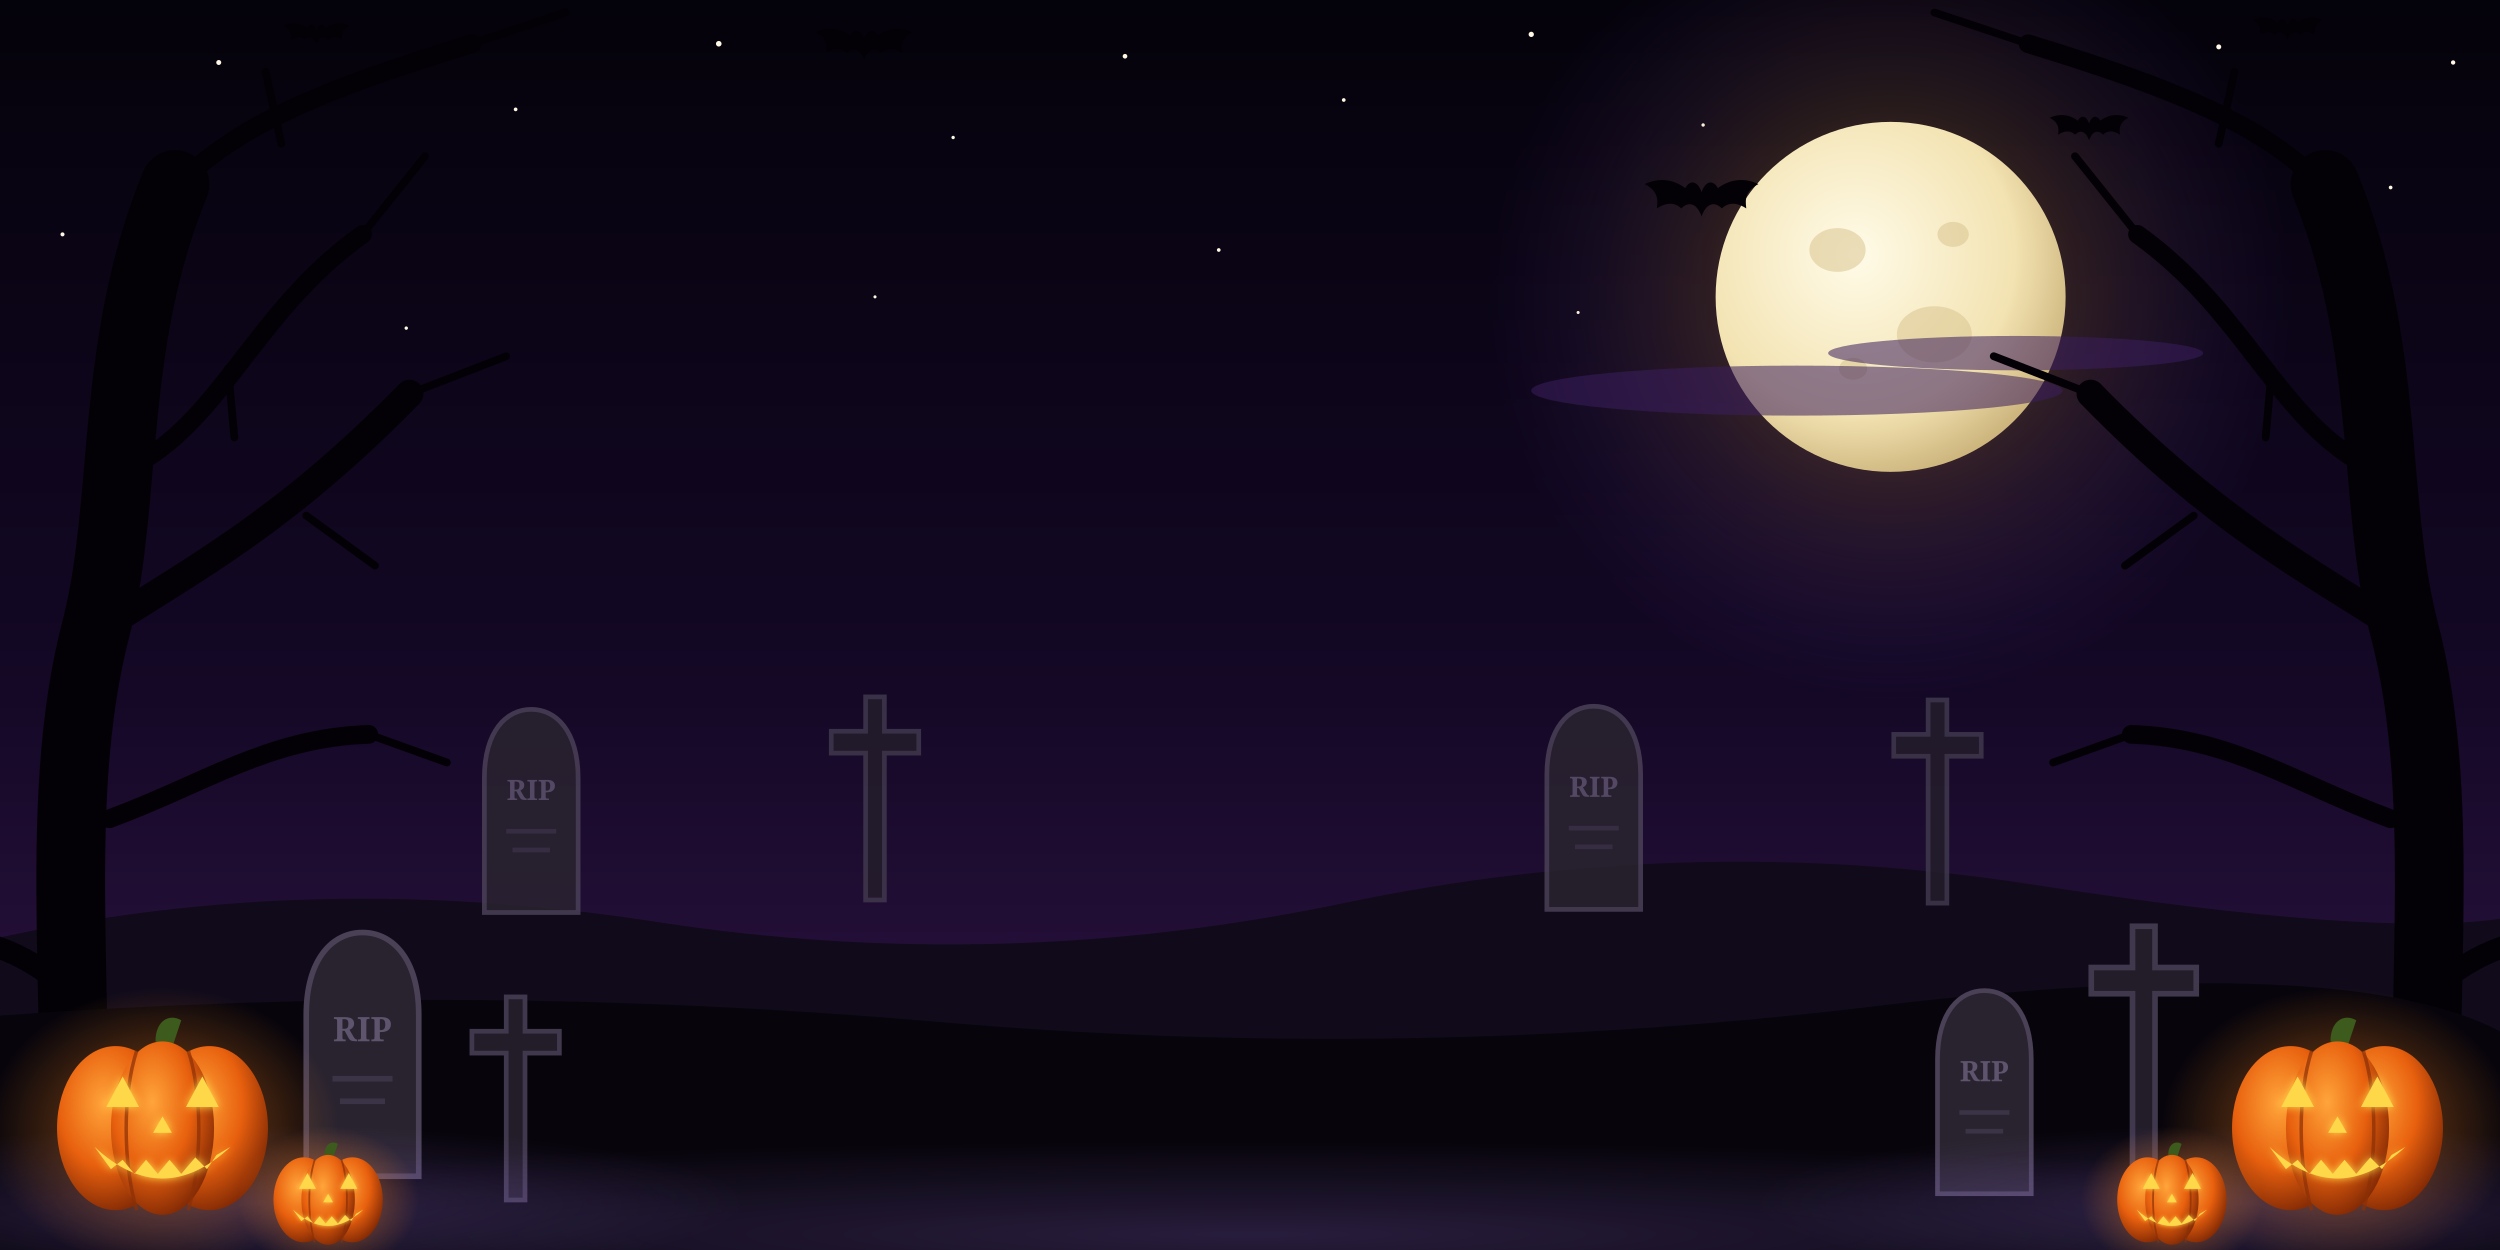
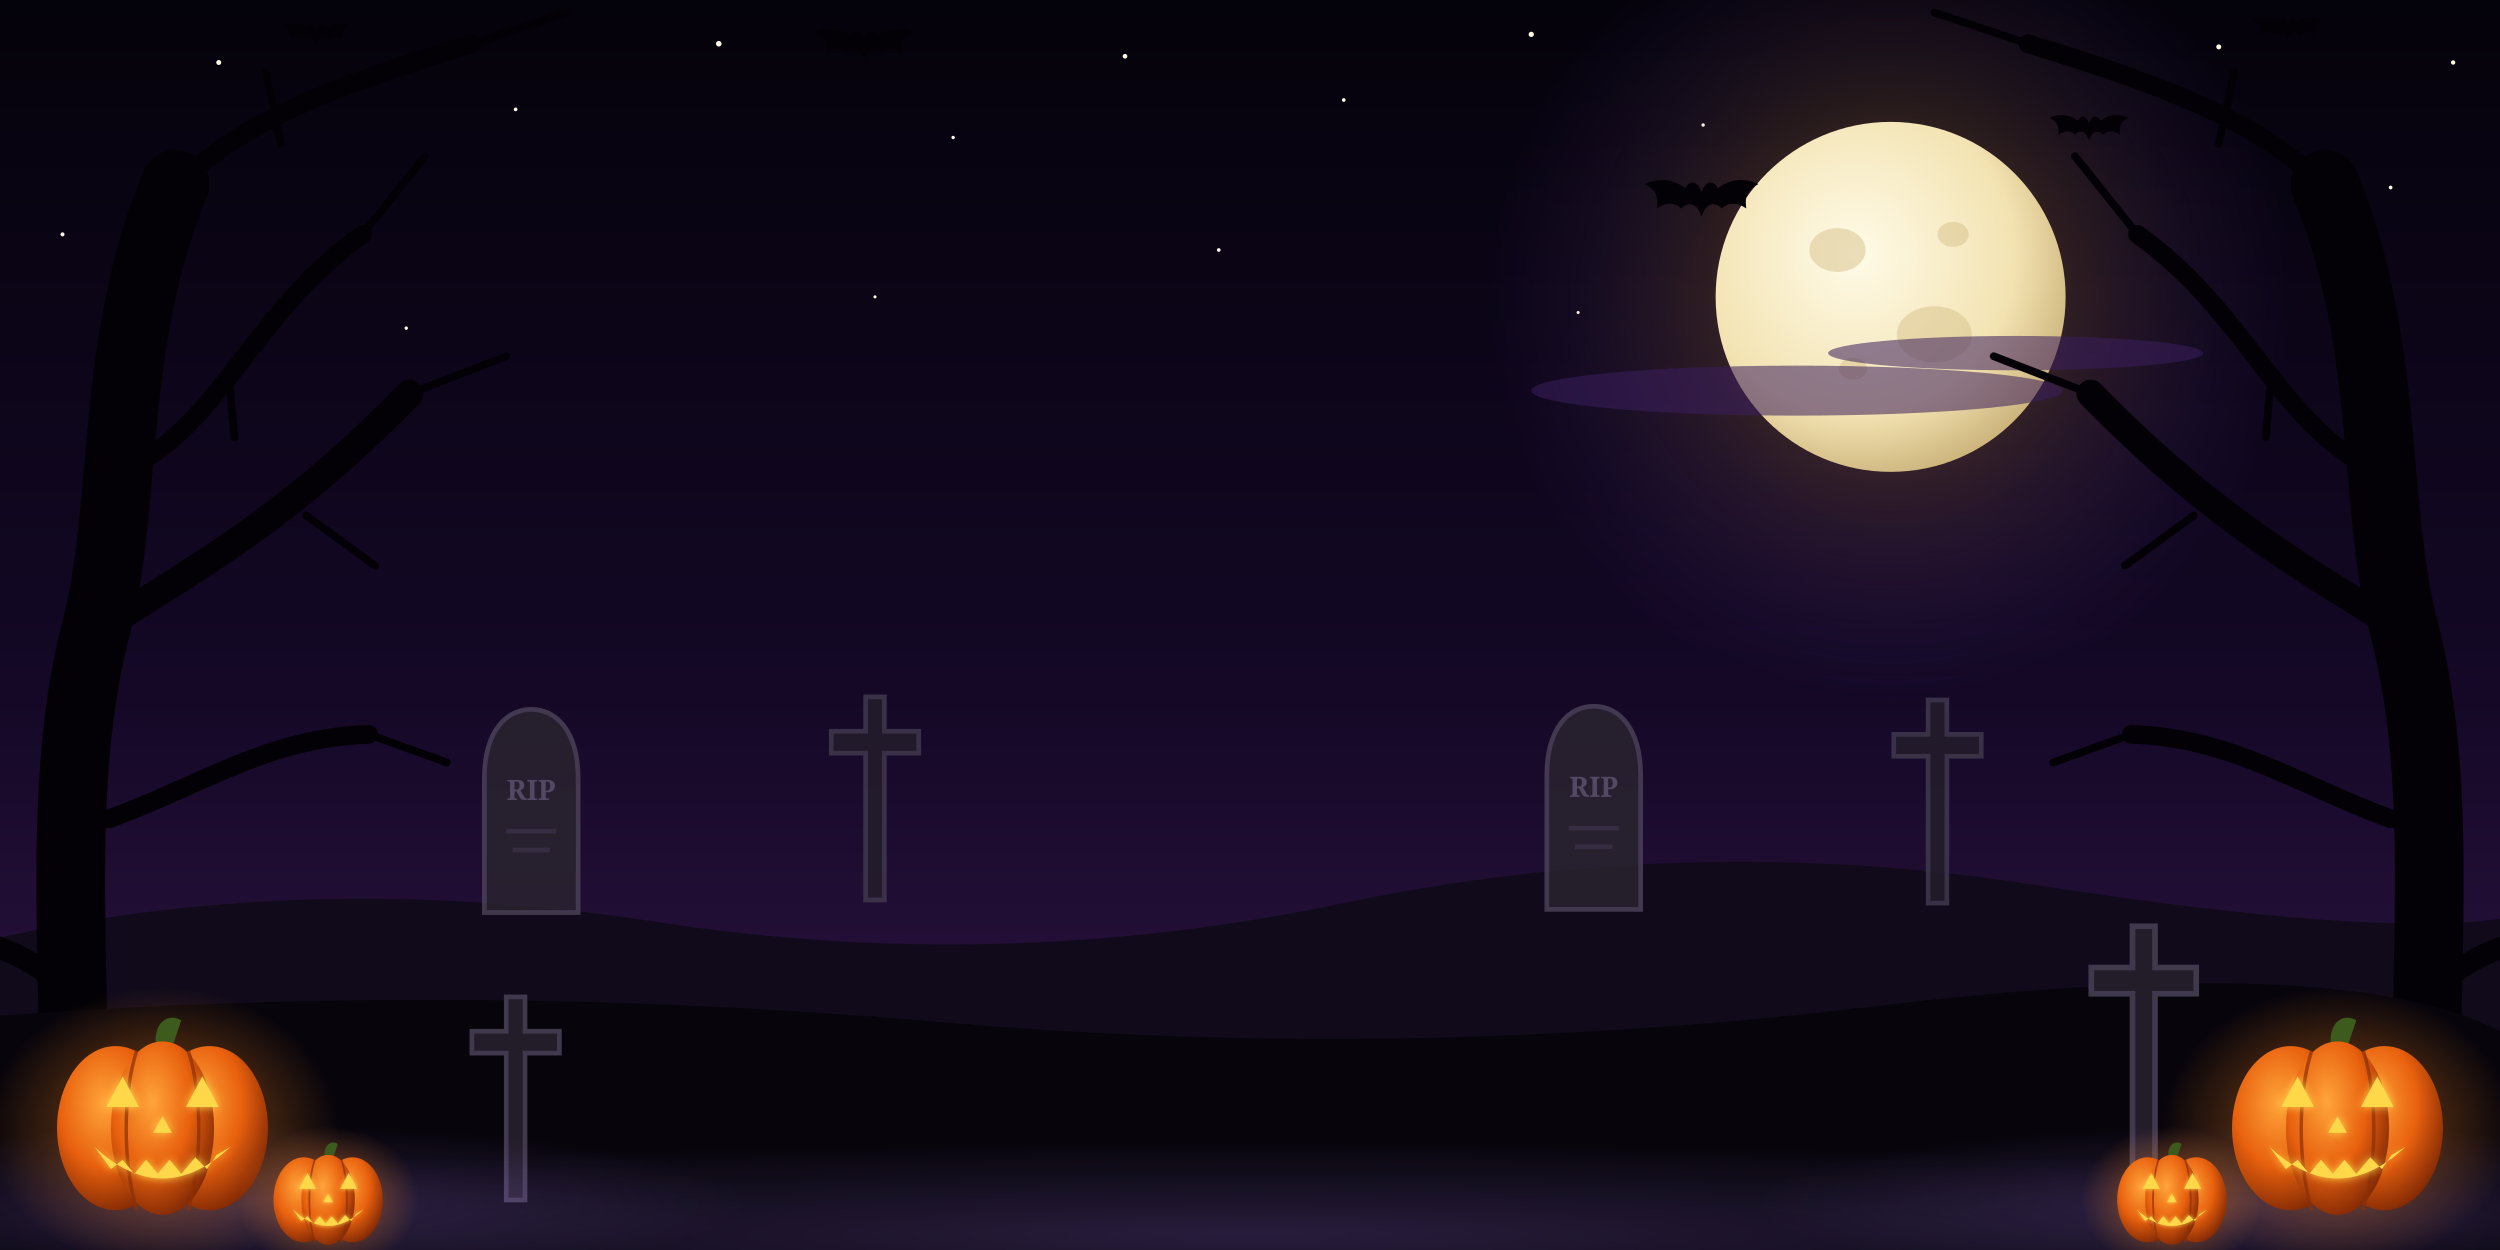
<svg xmlns="http://www.w3.org/2000/svg" xmlns:xlink="http://www.w3.org/1999/xlink" viewBox="0 0 1600 800" width="1600" height="800" preserveAspectRatio="xMidYMax slice">
  <defs>
    <linearGradient id="sky" x1="0" y1="0" x2="0" y2="1">
      <stop offset="0" stop-color="#04020a" />
      <stop offset=".55" stop-color="#140826" />
      <stop offset=".8" stop-color="#26103a" />
      <stop offset="1" stop-color="#170a1c" />
    </linearGradient>
    <radialGradient id="moonGlow" cx="50%" cy="50%" r="50%">
      <stop offset="0" stop-color="#fff2c8" stop-opacity=".42" />
      <stop offset=".45" stop-color="#ffb36b" stop-opacity=".14" />
      <stop offset="1" stop-color="#7a3cff" stop-opacity="0" />
    </radialGradient>
    <radialGradient id="moon" cx="40%" cy="38%" r="65%">
      <stop offset="0" stop-color="#fffbe8" />
      <stop offset=".7" stop-color="#f3e3b2" />
      <stop offset="1" stop-color="#cdb57d" />
    </radialGradient>
    <radialGradient id="pk" cx="40%" cy="35%" r="70%">
      <stop offset="0" stop-color="#ffa53a" />
      <stop offset=".55" stop-color="#e8600e" />
      <stop offset="1" stop-color="#7c2604" />
    </radialGradient>
    <radialGradient id="pkGlow" cx="50%" cy="50%" r="50%">
      <stop offset="0" stop-color="#ff8a1c" stop-opacity=".55" />
      <stop offset="1" stop-color="#ff8a1c" stop-opacity="0" />
    </radialGradient>
    <radialGradient id="mist" cx="50%" cy="50%" r="50%">
      <stop offset="0" stop-color="#9a74e8" stop-opacity=".22" />
      <stop offset="1" stop-color="#9a74e8" stop-opacity="0" />
    </radialGradient>
    <filter id="glow" x="-50%" y="-50%" width="200%" height="200%">
      <feGaussianBlur stdDeviation="3.5" result="b" />
      <feMerge>
        <feMergeNode in="b" />
        <feMergeNode in="SourceGraphic" />
      </feMerge>
    </filter>
    <symbol id="pumpkin" viewBox="-100 -100 200 180" overflow="visible">
      <ellipse cx="0" cy="0" rx="150" ry="120" fill="url(#pkGlow)" />
      <path d="M-6-74C-6-92 6-98 16-92L8-68z" fill="#3c5b1c" />
      <ellipse cx="-40" cy="0" rx="50" ry="70" fill="url(#pk)" />
      <ellipse cx="40" cy="0" rx="50" ry="70" fill="url(#pk)" />
      <ellipse cx="0" cy="0" rx="44" ry="74" fill="url(#pk)" />
      <path d="M-22-66C-34-30-34 30-22 70M22-66C34-30 34 30 22 70" stroke="#8a2f06" stroke-width="3" fill="none" opacity=".7" />
      <g fill="#ffd84a" filter="url(#glow)">
        <path d="M-48-18h28l-14-26z" />
        <path d="M20-18h28L34-44z" />
        <path d="M-8 4h16L0-10z" />
        <path d="M-58 16Q0 70 58 16l-12 7-8 12-10-10-12 14-10-12-10 12-10-12-10 12-10-12-10 8z" />
      </g>
    </symbol>
    <symbol id="stone" viewBox="-40 -70 80 140" overflow="visible">
      <path d="M-30 64V-22c0-30 14-44 30-44s30 14 30 44v86z" fill="#29232f" stroke="#4a4157" stroke-width="3" />
      <text x="0" y="-8" text-anchor="middle" font-family="Georgia,serif" font-size="18" font-weight="700" fill="#5e546d">RIP</text>
      <path d="M-16 12h32M-12 24h24" stroke="#3b3346" stroke-width="3" />
    </symbol>
    <symbol id="cross" viewBox="-40 -70 80 140" overflow="visible">
      <path d="M-6 64V-30h-22v-14h22v-22h12v22h22v14H6v94z" fill="#231d2a" stroke="#40384c" stroke-width="3" />
    </symbol>
    <path id="bat" d="M30 10c-2-6-6-6-8-2-8-6-16-4-20-2 8 4 6 10 6 12 6-4 10-2 12 0 4-4 8-2 10 4 2-6 6-8 10-4 2-2 6-4 12 0 0-2-2-8 6-12-4-2-12-4-20 2-2-4-6-4-8 2z" fill="#030106" />
    <g id="tree" fill="none" stroke="#030106" stroke-linecap="round">
      <path d="M44 820C56 660 30 520 62 400 82 320 70 220 112 118" stroke-width="44" />
      <path d="M62 404C124 364 182 334 262 252" stroke-width="18" />
      <path d="M112 120C152 80 204 58 302 28" stroke-width="12" />
      <path d="M82 300C142 270 162 200 232 150" stroke-width="12" />
      <path d="M70 524C130 502 172 472 236 470" stroke-width="12" />
      <path d="M262 252l62-24M232 150l40-50M302 28l60-20M196 330l44 32M236 470l50 18M180 92l-10-46M150 280l-4-44" stroke-width="5" />
      <path d="M50 640C20 610-10 600-40 600" stroke-width="14" />
    </g>
  </defs>
  <rect width="1600" height="800" fill="url(#sky)" />
  <g fill="#fff8e6">
    <circle cx="140" cy="40" r="1.6" />
    <circle cx="330" cy="70" r="1.2" />
    <circle cx="460" cy="28" r="1.8" />
    <circle cx="610" cy="88" r="1.1" />
    <circle cx="720" cy="36" r="1.5" />
    <circle cx="860" cy="64" r="1.2" />
    <circle cx="980" cy="22" r="1.7" />
    <circle cx="1090" cy="80" r="1.1" />
    <circle cx="1420" cy="30" r="1.6" />
    <circle cx="1530" cy="120" r="1.2" />
    <circle cx="1570" cy="40" r="1.4" />
    <circle cx="40" cy="150" r="1.3" />
    <circle cx="560" cy="190" r="1" />
    <circle cx="780" cy="160" r="1.2" />
    <circle cx="1010" cy="200" r="1" />
    <circle cx="260" cy="210" r="1.1" />
  </g>
  <circle cx="1210" cy="190" r="260" fill="url(#moonGlow)" />
  <circle cx="1210" cy="190" r="112" fill="url(#moon)" />
  <g fill="#d8c58f" opacity=".55">
    <ellipse cx="1176" cy="160" rx="18" ry="14" />
    <ellipse cx="1238" cy="214" rx="24" ry="18" />
    <ellipse cx="1250" cy="150" rx="10" ry="8" />
    <ellipse cx="1186" cy="236" rx="9" ry="7" />
  </g>
  <g fill="#3a1d5c" opacity=".55">
    <ellipse cx="1150" cy="250" rx="170" ry="16" />
    <ellipse cx="1290" cy="226" rx="120" ry="11" />
  </g>
  <use href="#bat" xlink:href="#bat" transform="translate(1050 110) scale(1.3)" />
  <use href="#bat" xlink:href="#bat" transform="translate(1310 70) scale(.9)" />
  <use href="#bat" xlink:href="#bat" transform="translate(520 14) scale(1.1)" />
  <use href="#bat" xlink:href="#bat" transform="translate(1440 8) scale(.8)" />
  <use href="#bat" xlink:href="#bat" transform="translate(180 12) scale(.75)" />
  <path d="M0 600Q200 556 420 590T860 578T1300 566T1600 588V800H0z" fill="#100a1a" />
  <g opacity=".85">
    <use href="#stone" xlink:href="#stone" x="340" y="520" width="80" height="140" transform="translate(-40 -70)" />
    <use href="#cross" xlink:href="#cross" x="560" y="512" width="80" height="140" transform="translate(-40 -70)" />
    <use href="#stone" xlink:href="#stone" x="1020" y="518" width="80" height="140" transform="translate(-40 -70)" />
    <use href="#cross" xlink:href="#cross" x="1240" y="514" width="80" height="140" transform="translate(-40 -70)" />
  </g>
  <use href="#tree" xlink:href="#tree" />
  <use href="#tree" xlink:href="#tree" transform="translate(1600 0) scale(-1 1)" />
  <path d="M0 650Q300 628 600 654T1200 644T1600 660V800H0z" fill="#07040b" />
-   <use href="#stone" xlink:href="#stone" x="232" y="676" width="96" height="168" transform="translate(-48 -84)" />
  <use href="#cross" xlink:href="#cross" x="1372" y="672" width="96" height="168" transform="translate(-48 -84)" />
-   <use href="#stone" xlink:href="#stone" x="1270" y="700" width="80" height="140" transform="translate(-40 -70)" />
  <use href="#cross" xlink:href="#cross" x="330" y="704" width="80" height="140" transform="translate(-40 -70)" />
  <ellipse cx="800" cy="790" rx="900" ry="60" fill="url(#mist)" />
  <ellipse cx="160" cy="770" rx="320" ry="50" fill="url(#mist)" />
  <ellipse cx="1440" cy="770" rx="320" ry="50" fill="url(#mist)" />
  <use href="#pumpkin" xlink:href="#pumpkin" x="104" y="722" width="150" height="135" transform="translate(-75 -75)" />
  <use href="#pumpkin" xlink:href="#pumpkin" x="210" y="768" width="78" height="70" transform="translate(-39 -39)" />
  <use href="#pumpkin" xlink:href="#pumpkin" x="1496" y="722" width="150" height="135" transform="translate(-75 -75)" />
  <use href="#pumpkin" xlink:href="#pumpkin" x="1390" y="768" width="78" height="70" transform="translate(-39 -39)" />
</svg>
